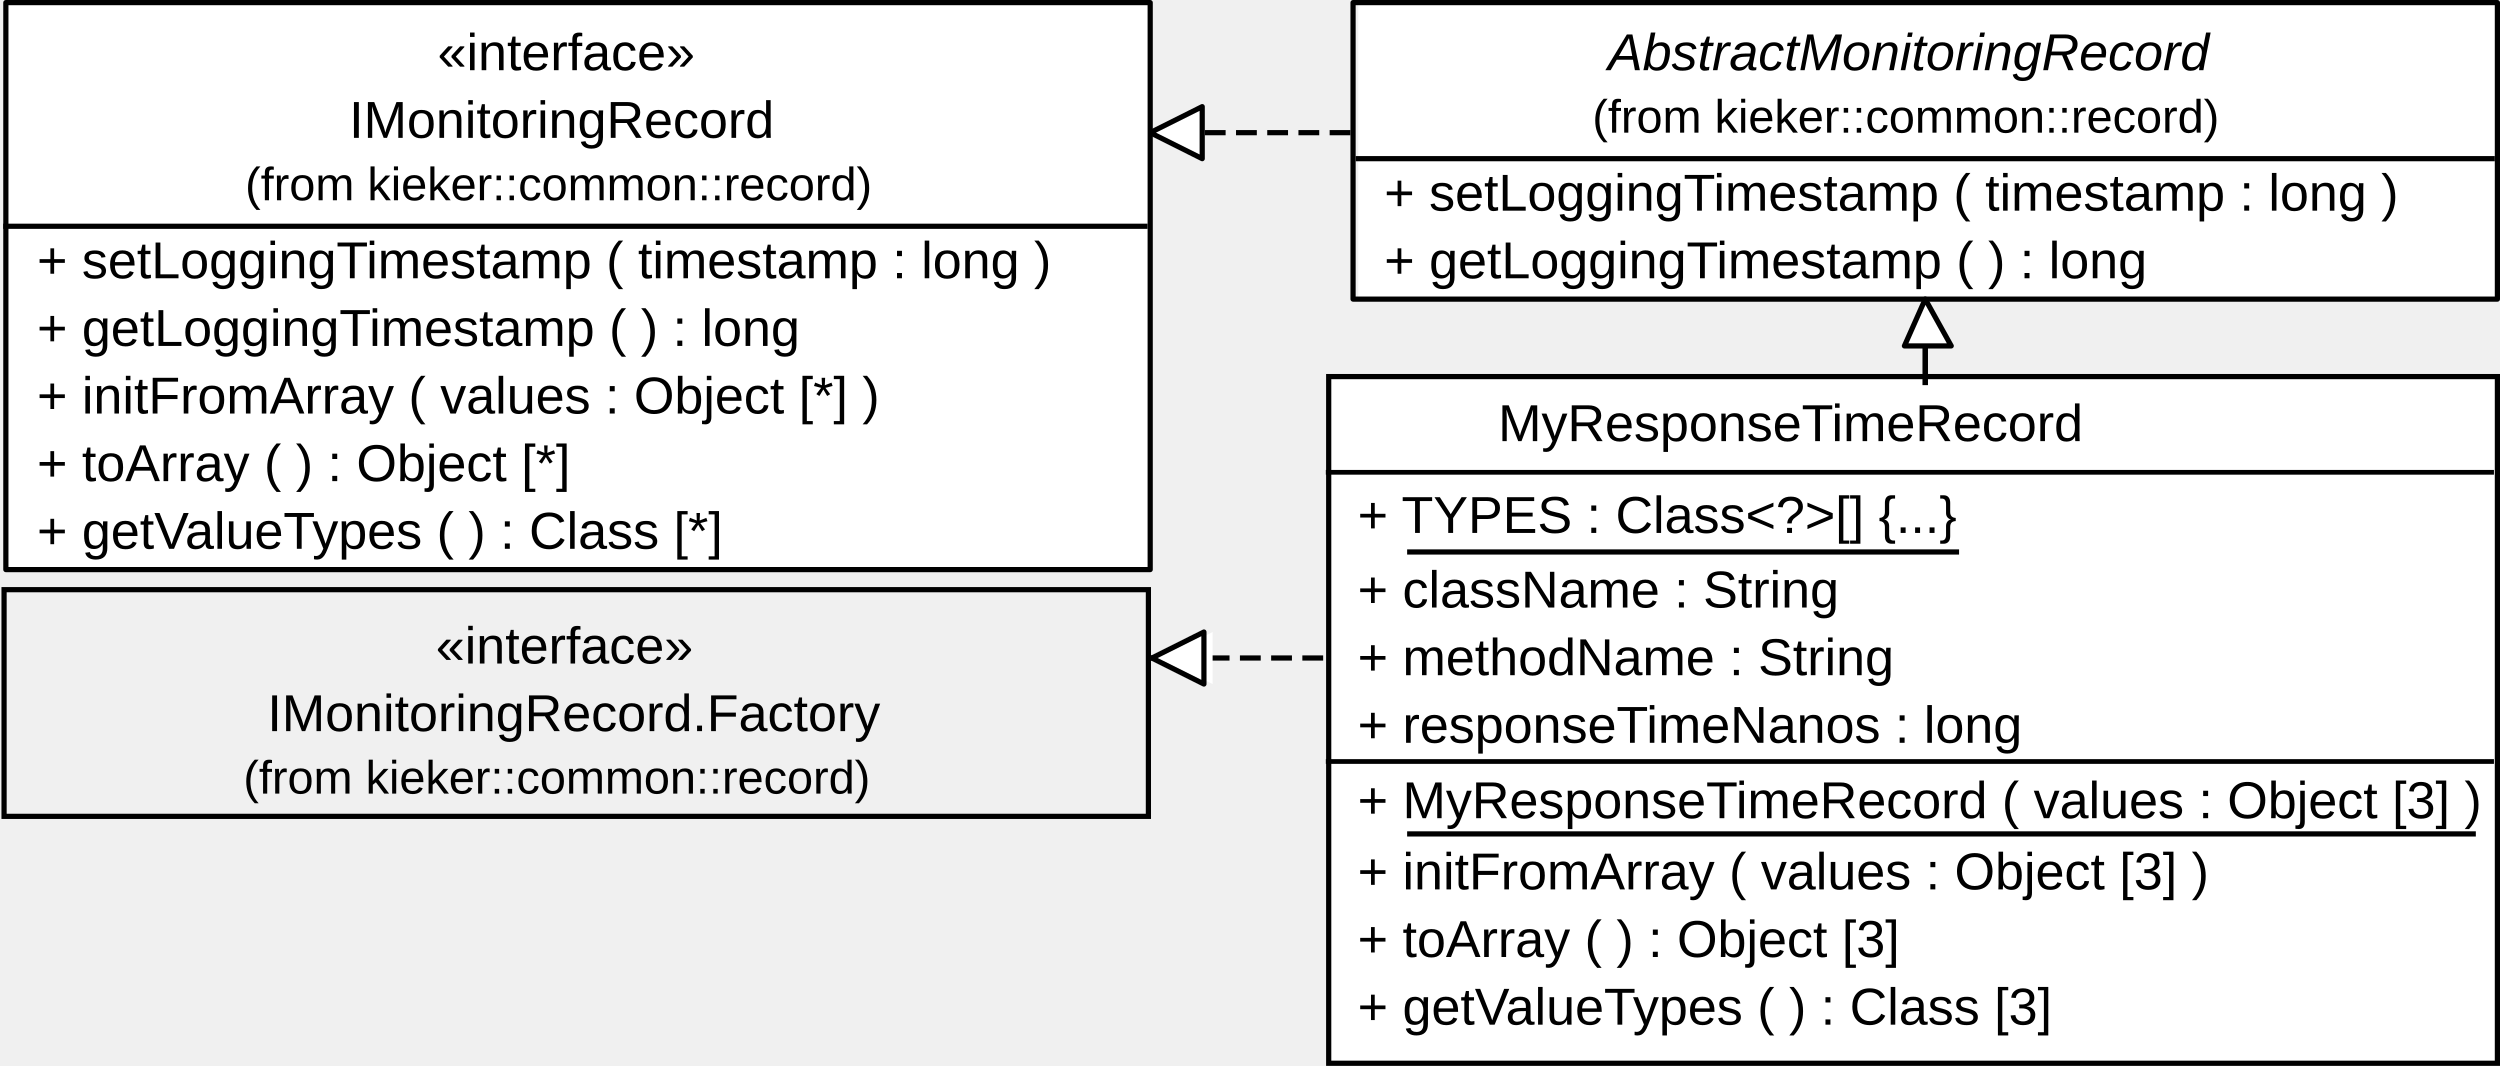
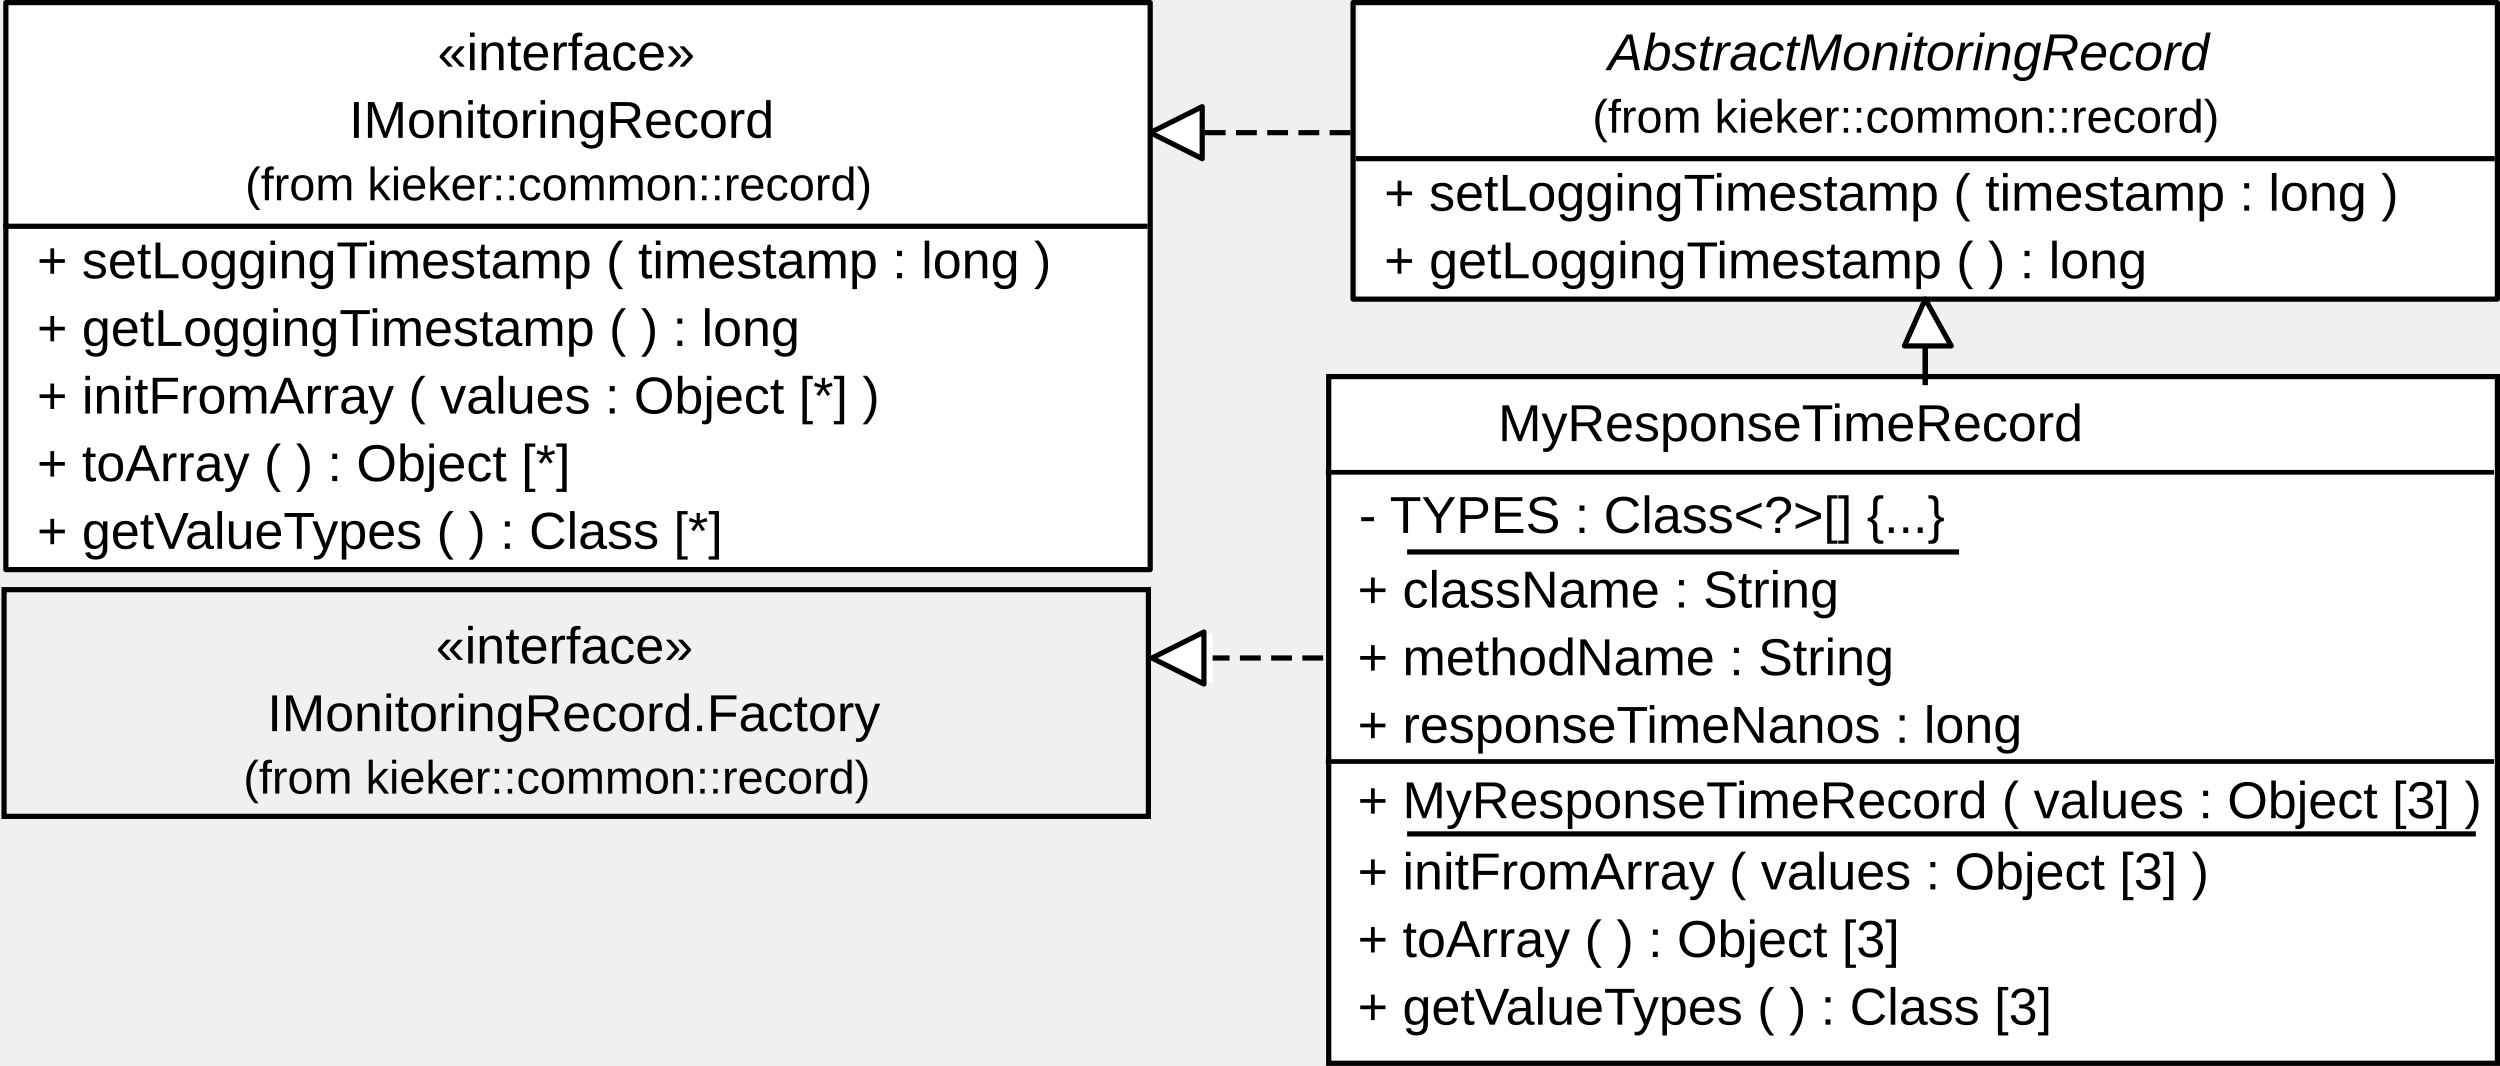
<svg xmlns="http://www.w3.org/2000/svg" shape-rendering="auto" width="480.626" text-rendering="auto" contentScriptType="text/ecmascript" color-interpolation="auto" color-rendering="auto" preserveAspectRatio="xMidYMid meet" font-size="12" viewBox="0 0 480.626 204.864" image-rendering="auto" stroke-miterlimit="10" zoomAndPan="magnify" version="1.0" contentStyleType="text/css" font-style="normal" height="204.864" font-weight="normal" id="svg2" style="font-size:12px;font-style:normal;font-weight:normal;fill:#000000;fill-opacity:1;stroke:#000000;stroke-width:1;stroke-linecap:square;stroke-linejoin:miter;stroke-miterlimit:10;stroke-opacity:1;stroke-dasharray:none;stroke-dashoffset:0;font-family:Dialog">
  <line clip-path="url(#clipPath29-0)" x1="270" x2="230" y1="35" y2="35" id="line176-6" style="font-size:10px;font-style:normal;font-weight:normal;fill:none;stroke:#000000;stroke-width:1;stroke-linecap:square;stroke-linejoin:round;stroke-miterlimit:0;stroke-opacity:1;stroke-dasharray:3, 3;stroke-dashoffset:0;font-family:Arial" transform="translate(-10.12298,91.50617)" />
  <rect style="font-size:12px;font-style:normal;font-weight:normal;fill:#ffffff;stroke:#000000;stroke-width:1;stroke-linecap:square;stroke-linejoin:miter;stroke-miterlimit:10;stroke-opacity:1;stroke-dasharray:none;stroke-dashoffset:0;font-family:Dialog" id="rect4327-8" width="224.683" height="132.015" x="255.443" y="72.398" />
  <rect style="fill:none;stroke:#000000;stroke-width:1;stroke-miterlimit:10;stroke-opacity:1;stroke-dasharray:none" id="rect4327" width="220" height="43.579" x="0.781" y="113.365" />
  <line clip-path="url(#clipPath29)" x1="270" x2="230" y1="35" y2="35" id="line176" style="font-size:10px;fill:none;stroke:#000000;stroke-linejoin:round;stroke-miterlimit:0;stroke-dasharray:3, 3;font-family:Arial" transform="translate(-10.87434,-9.497798)" />
  <line clip-path="url(#clipPath29)" x1="379" x2="379" y1="98" y2="67" id="line186" style="font-size:11px;fill:none;stroke-width:1.061;stroke-linejoin:round;stroke-miterlimit:0" transform="matrix(1,0,0,0.8886957,-8.87434,-13.52448)" />
  <polygon clip-path="url(#clipPath30)" points="240,30 240,40 230,35 " id="polygon178" style="font-size:10px;fill:#ffffff;stroke:none;font-family:Arial" transform="translate(-8.87434,-9.497798)" />
  <polygon clip-path="url(#clipPath30)" points="240,30 240,40 230,35 " id="polygon180" style="font-size:10px;fill:none;stroke:#000000;stroke-linejoin:round;stroke-miterlimit:0;font-family:Arial" transform="translate(-8.87434,-9.497798)" />
  <defs id="genericDefs">
    <defs id="defs1">
      <clipPath id="clipPath1" clipPathUnits="userSpaceOnUse">
        <path id="path9" d="m 268,8 224,0 0,61 -224,0 0,-61 z" />
      </clipPath>
      <clipPath id="clipPath2" clipPathUnits="userSpaceOnUse">
        <path id="path12" d="m 317,12 126,0 0,16 -126,0 0,-16 z" />
      </clipPath>
      <clipPath id="clipPath3" clipPathUnits="userSpaceOnUse">
        <path id="path15" d="m 314,25 131,0 0,14 -131,0 0,-14 z" />
      </clipPath>
      <clipPath id="clipPath4" clipPathUnits="userSpaceOnUse">
        <path id="path18" d="m 274,39 211,0 0,16 -211,0 0,-16 z" />
      </clipPath>
      <clipPath id="clipPath5" clipPathUnits="userSpaceOnUse">
        <path id="path21" d="m 274,52 161,0 0,16 -161,0 0,-16 z" />
      </clipPath>
      <clipPath id="clipPath6" clipPathUnits="userSpaceOnUse">
        <path id="path24" d="m 269,39 222,0 0,29 -222,0 0,-29 z" />
      </clipPath>
      <clipPath id="clipPath7" clipPathUnits="userSpaceOnUse">
        <path id="path27" d="m 268,9 19,0 0,19 -19,0 0,-19 z" />
      </clipPath>
      <clipPath id="clipPath8" clipPathUnits="userSpaceOnUse">
        <path id="path30" d="M 8,8 232,8 232,121 8,121 8,8 z" />
      </clipPath>
      <clipPath id="clipPath9" clipPathUnits="userSpaceOnUse">
        <path id="path33" d="m 92,12 57,0 0,16 -57,0 0,-16 z" />
      </clipPath>
      <clipPath id="clipPath10" clipPathUnits="userSpaceOnUse">
        <path id="path36" d="m 75,25 91,0 0,16 -91,0 0,-16 z" />
      </clipPath>
      <clipPath id="clipPath11" clipPathUnits="userSpaceOnUse">
        <path id="path39" d="m 55,38 131,0 0,14 -131,0 0,-14 z" />
      </clipPath>
      <clipPath id="clipPath12" clipPathUnits="userSpaceOnUse">
        <path id="path42" d="m 15,52 211,0 0,16 -211,0 0,-16 z" />
      </clipPath>
      <clipPath id="clipPath13" clipPathUnits="userSpaceOnUse">
        <path id="path45" d="m 15,65 161,0 0,16 -161,0 0,-16 z" />
      </clipPath>
      <clipPath id="clipPath14" clipPathUnits="userSpaceOnUse">
        <path id="path48" d="m 15,78 174,0 0,16 -174,0 0,-16 z" />
      </clipPath>
      <clipPath id="clipPath15" clipPathUnits="userSpaceOnUse">
        <path id="path51" d="m 15,91 111,0 0,16 -111,0 0,-16 z" />
      </clipPath>
      <clipPath id="clipPath16" clipPathUnits="userSpaceOnUse">
        <path id="path54" d="m 15,104 141,0 0,16 -141,0 0,-16 z" />
      </clipPath>
      <clipPath id="clipPath17" clipPathUnits="userSpaceOnUse">
        <path id="path57" d="m 9,52 222,0 0,68 -222,0 0,-68 z" />
      </clipPath>
      <clipPath id="clipPath18" clipPathUnits="userSpaceOnUse">
        <path id="path60" d="M 9,9 28,9 28,28 9,28 9,9 z" />
      </clipPath>
      <clipPath id="clipPath19" clipPathUnits="userSpaceOnUse">
        <path id="path63" d="m 285,96 189,0 0,102 -189,0 0,-102 z" />
      </clipPath>
      <clipPath id="clipPath20" clipPathUnits="userSpaceOnUse">
        <path id="path66" d="m 319,100 121,0 0,16 -121,0 0,-16 z" />
      </clipPath>
      <clipPath id="clipPath21" clipPathUnits="userSpaceOnUse">
        <path id="path69" d="m 292,116 100,0 0,16 -100,0 0,-16 z" />
      </clipPath>
      <clipPath id="clipPath22" clipPathUnits="userSpaceOnUse">
        <path id="path72" d="m 292,129 113,0 0,16 -113,0 0,-16 z" />
      </clipPath>
      <clipPath id="clipPath23" clipPathUnits="userSpaceOnUse">
        <path id="path75" d="m 292,142 137,0 0,16 -137,0 0,-16 z" />
      </clipPath>
      <clipPath id="clipPath24" clipPathUnits="userSpaceOnUse">
        <path id="path78" d="m 286,116 187,0 0,42 -187,0 0,-42 z" />
      </clipPath>
      <clipPath id="clipPath25" clipPathUnits="userSpaceOnUse">
        <path id="path81" d="m 292,155 176,0 0,16 -176,0 0,-16 z" />
      </clipPath>
      <clipPath id="clipPath26" clipPathUnits="userSpaceOnUse">
        <path id="path84" d="m 292,168 113,0 0,16 -113,0 0,-16 z" />
      </clipPath>
      <clipPath id="clipPath27" clipPathUnits="userSpaceOnUse">
        <path id="path87" d="m 292,181 143,0 0,16 -143,0 0,-16 z" />
      </clipPath>
      <clipPath id="clipPath28" clipPathUnits="userSpaceOnUse">
        <path id="path90" d="m 286,155 187,0 0,42 -187,0 0,-42 z" />
      </clipPath>
      <clipPath id="clipPath29" clipPathUnits="userSpaceOnUse">
        <path id="path93" d="m -1,-1 502,0 0,209 -502,0 0,-209 z" />
      </clipPath>
      <clipPath id="clipPath30" clipPathUnits="userSpaceOnUse">
        <path id="path96" d="m 229,28 14,0 0,14 -14,0 0,-14 z" />
      </clipPath>
      <clipPath id="clipPath31" clipPathUnits="userSpaceOnUse">
        <path id="path99" d="m 241,25 19,0 0,19 -19,0 0,-19 z" />
      </clipPath>
      <clipPath id="clipPath32" clipPathUnits="userSpaceOnUse">
        <path id="path102" d="m 374,66 12,0 0,12 -12,0 0,-12 z" />
      </clipPath>
    </defs>
    <clipPath id="clipPath8-2" clipPathUnits="userSpaceOnUse">
      <path id="path30-7" d="M 8,8 232,8 232,121 8,121 8,8 z" />
    </clipPath>
    <clipPath id="clipPath9-6" clipPathUnits="userSpaceOnUse">
      <path id="path33-2" d="m 92,12 57,0 0,16 -57,0 0,-16 z" />
    </clipPath>
    <clipPath id="clipPath11-9" clipPathUnits="userSpaceOnUse">
      <path id="path39-5" d="m 55,38 131,0 0,14 -131,0 0,-14 z" />
    </clipPath>
    <clipPath id="clipPath12-2" clipPathUnits="userSpaceOnUse">
      <path id="path42-6" d="m 15,52 211,0 0,16 -211,0 0,-16 z" />
    </clipPath>
    <clipPath id="clipPath13-2" clipPathUnits="userSpaceOnUse">
      <path id="path45-7" d="m 15,65 161,0 0,16 -161,0 0,-16 z" />
    </clipPath>
    <clipPath id="clipPath14-7" clipPathUnits="userSpaceOnUse">
      <path id="path48-5" d="m 15,78 174,0 0,16 -174,0 0,-16 z" />
    </clipPath>
    <clipPath id="clipPath15-5" clipPathUnits="userSpaceOnUse">
      <path id="path51-1" d="m 15,91 111,0 0,16 -111,0 0,-16 z" />
    </clipPath>
    <clipPath id="clipPath16-7" clipPathUnits="userSpaceOnUse">
      <path id="path54-7" d="m 15,104 141,0 0,16 -141,0 0,-16 z" />
    </clipPath>
    <clipPath id="clipPath17-4" clipPathUnits="userSpaceOnUse">
      <path id="path57-5" d="m 9,52 222,0 0,68 -222,0 0,-68 z" />
    </clipPath>
    <clipPath id="clipPath3115" clipPathUnits="userSpaceOnUse">
      <path id="path3117" d="M 8,8 232,8 232,121 8,121 8,8 z" />
    </clipPath>
    <clipPath id="clipPath28-5" clipPathUnits="userSpaceOnUse">
      <path id="path90-6" d="m 286,155 187,0 0,42 -187,0 0,-42 z" />
    </clipPath>
    <clipPath id="clipPath28-5-3" clipPathUnits="userSpaceOnUse">
      <path id="path90-6-2" d="m 286,155 187,0 0,42 -187,0 0,-42 z" />
    </clipPath>
    <clipPath id="clipPath30-1" clipPathUnits="userSpaceOnUse">
      <path id="path96-4" d="m 229,28 14,0 0,14 -14,0 0,-14 z" />
    </clipPath>
    <clipPath id="clipPath3364" clipPathUnits="userSpaceOnUse">
      <path id="path3366" d="m 229,28 14,0 0,14 -14,0 0,-14 z" />
    </clipPath>
    <clipPath id="clipPath29-0" clipPathUnits="userSpaceOnUse">
      <path id="path93-9" d="m -1,-1 502,0 0,209 -502,0 0,-209 z" />
    </clipPath>
  </defs>
  <g style="font-size:10px;fill:#ffffff;stroke:#ffffff;stroke-linejoin:round;stroke-miterlimit:0;font-family:Arial" id="g104" stroke-miterlimit="0" font-size="10" transform="translate(-8.87434,-9.497798)">
    <rect style="stroke:none" id="rect106" height="57" width="219" clip-path="url(#clipPath1)" y="10" x="270" />
    <text style="font-style:italic;fill:#000000;stroke:none" id="text108" xml:space="preserve" font-style="italic" clip-path="url(#clipPath2)" y="23" x="318">AbstractMonitoringRecord</text>
    <text style="font-size:9px;fill:#000000;stroke:none" id="text110" xml:space="preserve" clip-path="url(#clipPath3)" y="35" x="315" font-size="9">(from kieker::common::record)</text>
    <text style="fill:#000000;stroke:none" id="text112" xml:space="preserve" clip-path="url(#clipPath4)" y="50" x="275">+ setLoggingTimestamp ( timestamp : long )</text>
    <text style="fill:#000000;stroke:none" id="text114" xml:space="preserve" clip-path="url(#clipPath5)" y="63" x="275">+ getLoggingTimestamp ( ) : long</text>
    <line style="fill:none;stroke:#000000" id="line116" y2="40" y1="40" x2="488" x1="270" clip-path="url(#clipPath6)" />
    <rect style="fill:none;stroke:#000000" id="rect118" height="57" width="220" clip-path="url(#clipPath1)" y="10" x="269" />
  </g>
  <g style="font-size:10px;fill:#ffffff;stroke:#ffffff;stroke-linejoin:round;stroke-miterlimit:0;font-family:Arial" id="g124" stroke-miterlimit="0" font-size="10" transform="translate(-8.87434,-9.497798)">
    <rect style="stroke:none" id="rect126" height="109" width="220" clip-path="url(#clipPath8)" y="10" x="10" />
    <text style="fill:#000000;stroke:none" id="text128" xml:space="preserve" clip-path="url(#clipPath9)" y="23" x="93">«interface»</text>
    <text style="fill:#000000;stroke:none" id="text130" xml:space="preserve" clip-path="url(#clipPath10)" y="36" x="76">IMonitoringRecord</text>
    <text style="font-size:9px;fill:#000000;stroke:none" id="text132" xml:space="preserve" clip-path="url(#clipPath11)" y="48" x="56" font-size="9">(from kieker::common::record)</text>
    <text style="fill:#000000;stroke:none" id="text134" xml:space="preserve" clip-path="url(#clipPath12)" y="63" x="16">+ setLoggingTimestamp ( timestamp : long )</text>
    <text style="fill:#000000;stroke:none" id="text136" xml:space="preserve" clip-path="url(#clipPath13)" y="76" x="16">+ getLoggingTimestamp ( ) : long</text>
    <text style="fill:#000000;stroke:none" id="text138" xml:space="preserve" clip-path="url(#clipPath14)" y="89" x="16">+ initFromArray ( values : Object [*] )</text>
    <text style="fill:#000000;stroke:none" id="text140" xml:space="preserve" clip-path="url(#clipPath15)" y="102" x="16">+ toArray ( ) : Object [*]</text>
    <text style="fill:#000000;stroke:none" id="text142" xml:space="preserve" clip-path="url(#clipPath16)" y="115" x="16">+ getValueTypes ( ) : Class [*]</text>
    <line style="fill:none;stroke:#000000" id="line144" y2="53" y1="53" x2="229" x1="10" clip-path="url(#clipPath17)" />
    <rect style="fill:none;stroke:#000000" id="rect146" height="109" width="220" clip-path="url(#clipPath8)" y="10" x="10" />
  </g>
  <g style="font-size:10px;fill:#ffffff;stroke:#ffffff;stroke-linejoin:round;stroke-miterlimit:0;font-family:Arial" id="g188" stroke-miterlimit="0" font-size="10" transform="translate(-8.87434,-9.497798)">
    <polygon style="stroke:none" id="polygon190" points="375,76 379,67 384,76 " clip-path="url(#clipPath32)" />
    <polygon style="fill:none;stroke:#000000" id="polygon192" points="375,76 379,67 384,76 " clip-path="url(#clipPath32)" />
  </g>
  <text x="93" y="23" clip-path="url(#clipPath9-6)" xml:space="preserve" id="text128-0" style="font-size:10px;font-style:normal;font-weight:normal;fill:#000000;fill-opacity:1;stroke:none;font-family:Arial" transform="translate(-9.21871,104.5657)">«interface»</text>
  <text x="51.404" y="140.566" clip-path="none" xml:space="preserve" id="text130-6" style="font-size:10px;font-style:normal;font-weight:normal;fill:#000000;fill-opacity:1;stroke:none;font-family:Arial">IMonitoringRecord.Factory</text>
  <text font-size="9" x="56" y="48" clip-path="url(#clipPath11-9)" xml:space="preserve" id="text132-0" style="font-size:9px;font-style:normal;font-weight:normal;fill:#000000;fill-opacity:1;stroke:none;font-family:Arial" transform="translate(-9.21871,104.5657)">(from kieker::common::record)</text>
  <text x="320" y="111" clip-path="url(#clipPath20)" xml:space="preserve" id="text156" style="font-size:10px;fill:#000000;stroke:none;font-family:Arial" transform="translate(-31.9863,-26.19742)">MyResponseTimeRecord</text>
  <text x="293" y="127" clip-path="url(#clipPath21)" xml:space="preserve" id="text158" style="font-size:10px;fill:#000000;stroke:none;font-family:Arial" transform="translate(-31.9863,-10.19743)">+ className : String</text>
  <text x="293" y="140" clip-path="url(#clipPath22)" xml:space="preserve" id="text160" style="font-size:10px;fill:#000000;stroke:none;font-family:Arial" transform="translate(-31.9863,-10.19743)">+ methodName : String</text>
  <text x="293" y="153" clip-path="url(#clipPath23)" xml:space="preserve" id="text162" style="font-size:10px;fill:#000000;stroke:none;font-family:Arial" transform="translate(-31.9863,-10.19743)">+ responseTimeNanos : long</text>
  <line clip-path="url(#clipPath24)" x1="287" x2="471" y1="117" y2="117" id="line164" style="font-size:10px;fill:none;stroke:#000000;stroke-width:0.907;stroke-linejoin:round;stroke-miterlimit:0;font-family:Arial" transform="matrix(1.214502,0,0,1,-93.11947,-26.19742)" />
  <text x="293" y="166" clip-path="url(#clipPath25)" xml:space="preserve" id="text166" style="font-size:10px;fill:#000000;stroke:none;font-family:Arial" transform="translate(-31.9863,4.989143)">+ initFromArray ( values : Object [3] )</text>
  <text x="293" y="179" clip-path="url(#clipPath26)" xml:space="preserve" id="text168" style="font-size:10px;fill:#000000;stroke:none;font-family:Arial" transform="translate(-31.9863,4.989143)">+ toArray ( ) : Object [3]</text>
  <text x="293" y="192" clip-path="url(#clipPath27)" xml:space="preserve" id="text170" style="font-size:10px;fill:#000000;stroke:none;font-family:Arial" transform="translate(-31.9863,4.989143)">+ getValueTypes ( ) : Class [3]</text>
  <line clip-path="url(#clipPath28)" x1="287" x2="471" y1="156" y2="156" id="line172" style="font-size:10px;fill:none;stroke:#000000;stroke-width:0.907;stroke-linejoin:round;stroke-miterlimit:0;font-family:Arial" transform="matrix(1.214502,0,0,1,-93.11947,-9.604141)" />
  <text x="261.014" y="157.303" clip-path="none" xml:space="preserve" id="text166-7" style="font-size:10px;font-style:normal;font-weight:normal;fill:#000000;fill-opacity:1;stroke:none;font-family:Arial">+ MyResponseTimeRecord ( values : Object [3] )</text>
-   <text x="261.014" y="102.461" clip-path="none" xml:space="preserve" id="text158-6" style="font-size:10px;font-style:normal;font-weight:normal;fill:#000000;fill-opacity:1;stroke:none;font-family:Arial">+ TYPES : Class&lt;?&gt;[] {...}</text>
+   <text x="261.253" y="102.461" clip-path="none" xml:space="preserve" id="text158-6" style="font-size:10px;font-style:normal;font-weight:normal;fill:#000000;fill-opacity:1;stroke:none;font-family:Arial">- TYPES : Class&lt;?&gt;[] {...}</text>
  <polygon clip-path="url(#clipPath30-1)" points="240,30 240,40 230,35 " id="polygon178-2" style="font-size:10px;font-style:normal;font-weight:normal;fill:#ffffff;fill-opacity:1;stroke:none;font-family:Arial" transform="translate(-6.87434,91.50617)" />
  <polygon clip-path="url(#clipPath30-1)" points="240,40 230,35 240,30 " id="polygon180-2" style="font-size:10px;font-style:normal;font-weight:normal;fill:#ffffff;stroke:#000000;stroke-width:1;stroke-linecap:square;stroke-linejoin:round;stroke-miterlimit:0;stroke-opacity:1;stroke-dasharray:none;stroke-dashoffset:0;font-family:Arial" transform="translate(-8.544533,91.50617)" />
  <path style="fill:none;stroke:#000000;stroke-width:1px;stroke-linecap:butt;stroke-linejoin:miter;stroke-opacity:1" d="m 270.522,106.118 106.11,0" id="path4442" />
  <path style="font-size:12px;font-style:normal;font-weight:normal;fill:none;stroke:#000000;stroke-width:1px;stroke-linecap:butt;stroke-linejoin:miter;stroke-miterlimit:10;stroke-opacity:1;stroke-dasharray:none;stroke-dashoffset:0;font-family:Dialog" d="m 270.522,160.321 205.458,0" id="path4442-2" />
</svg>
